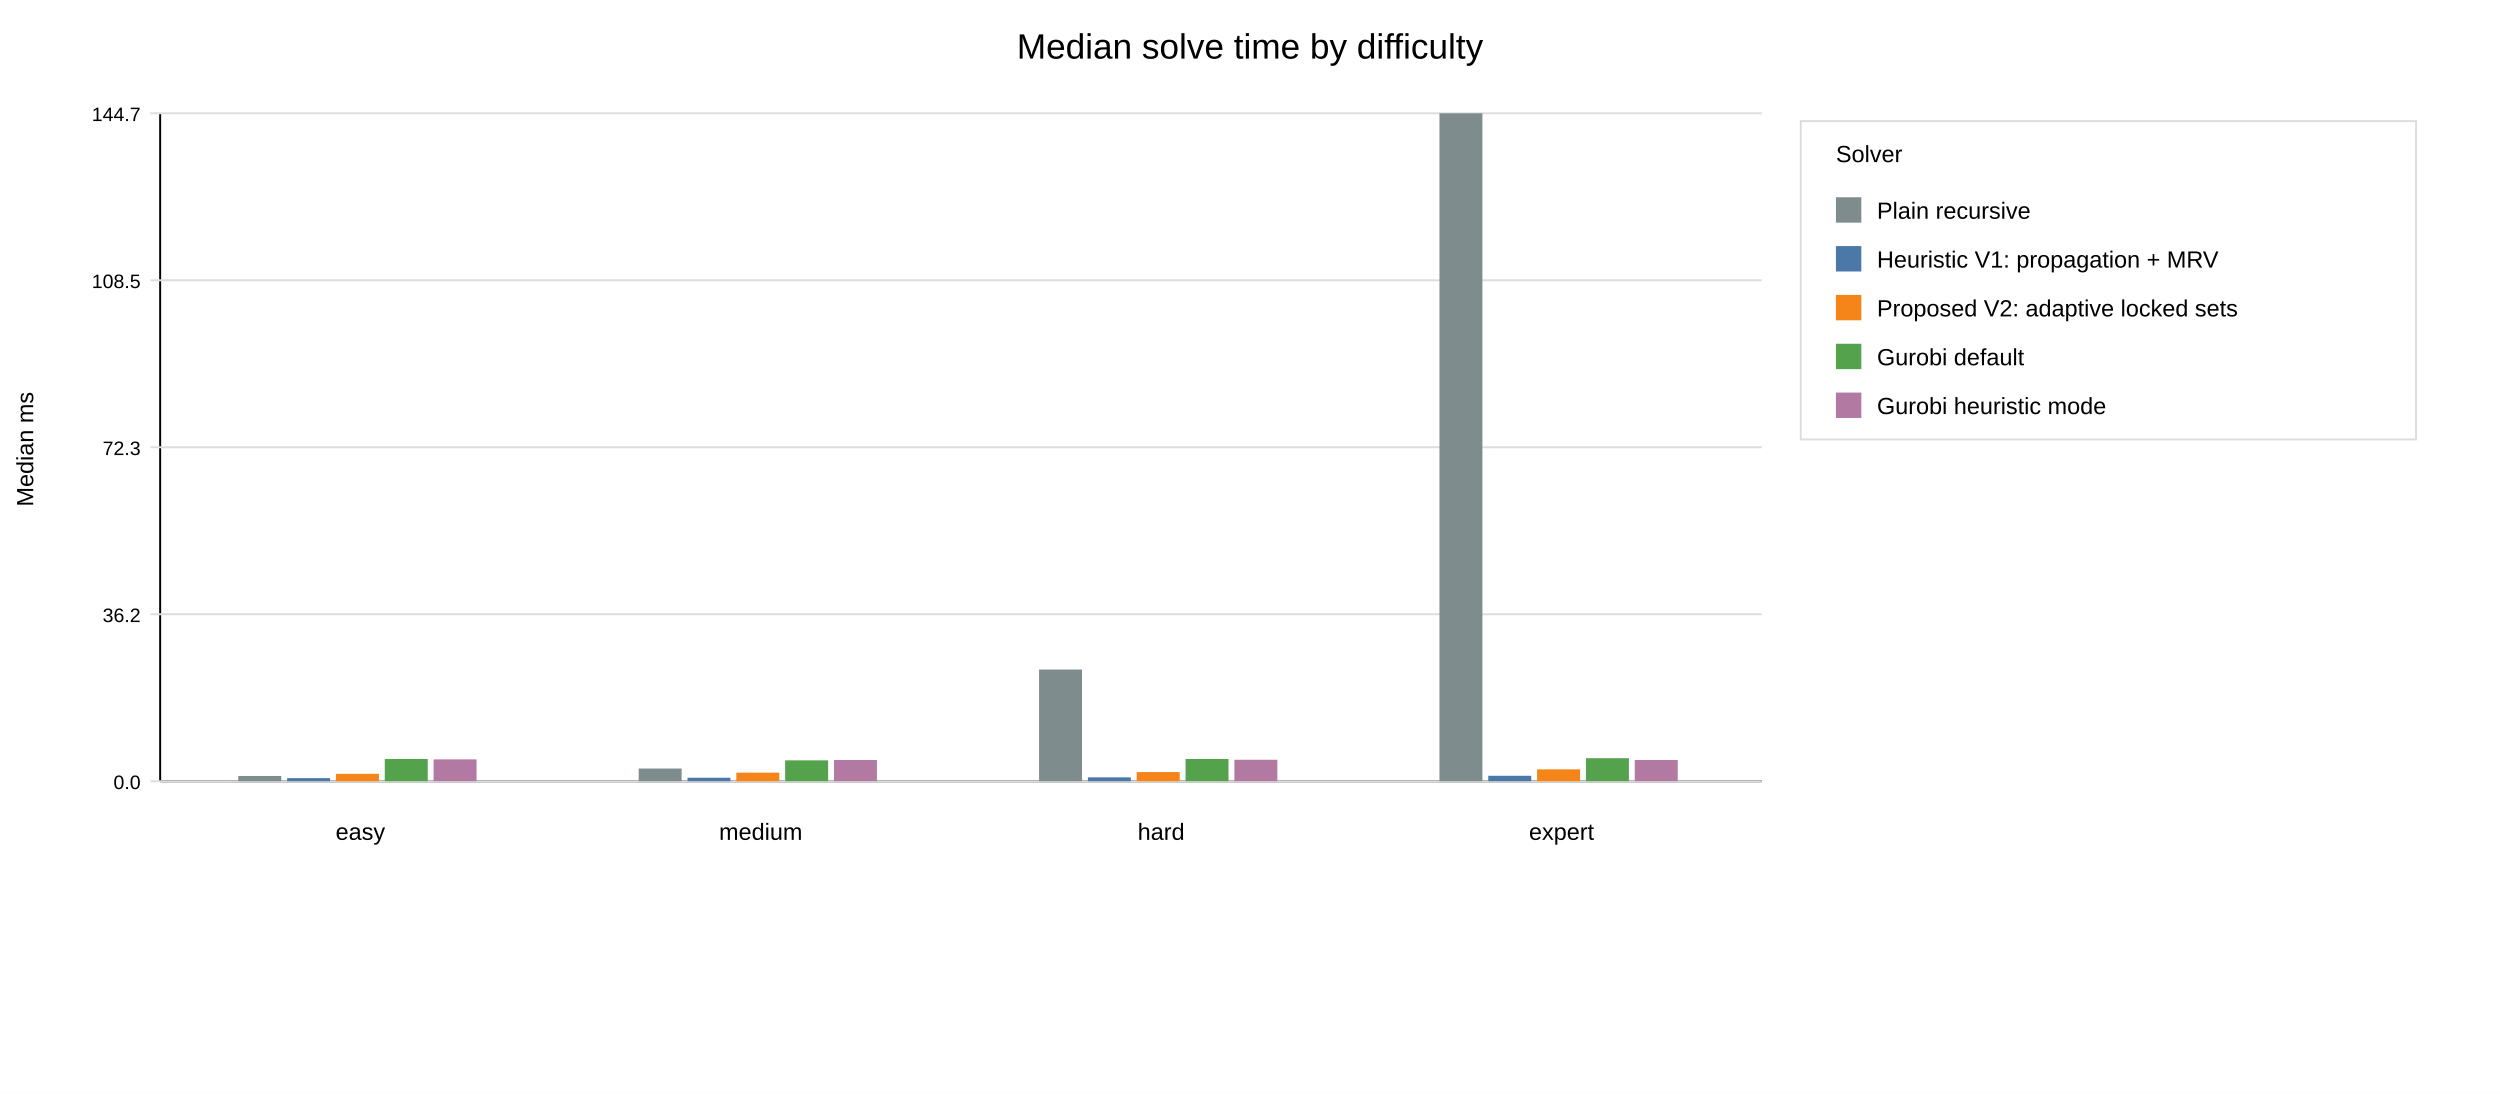
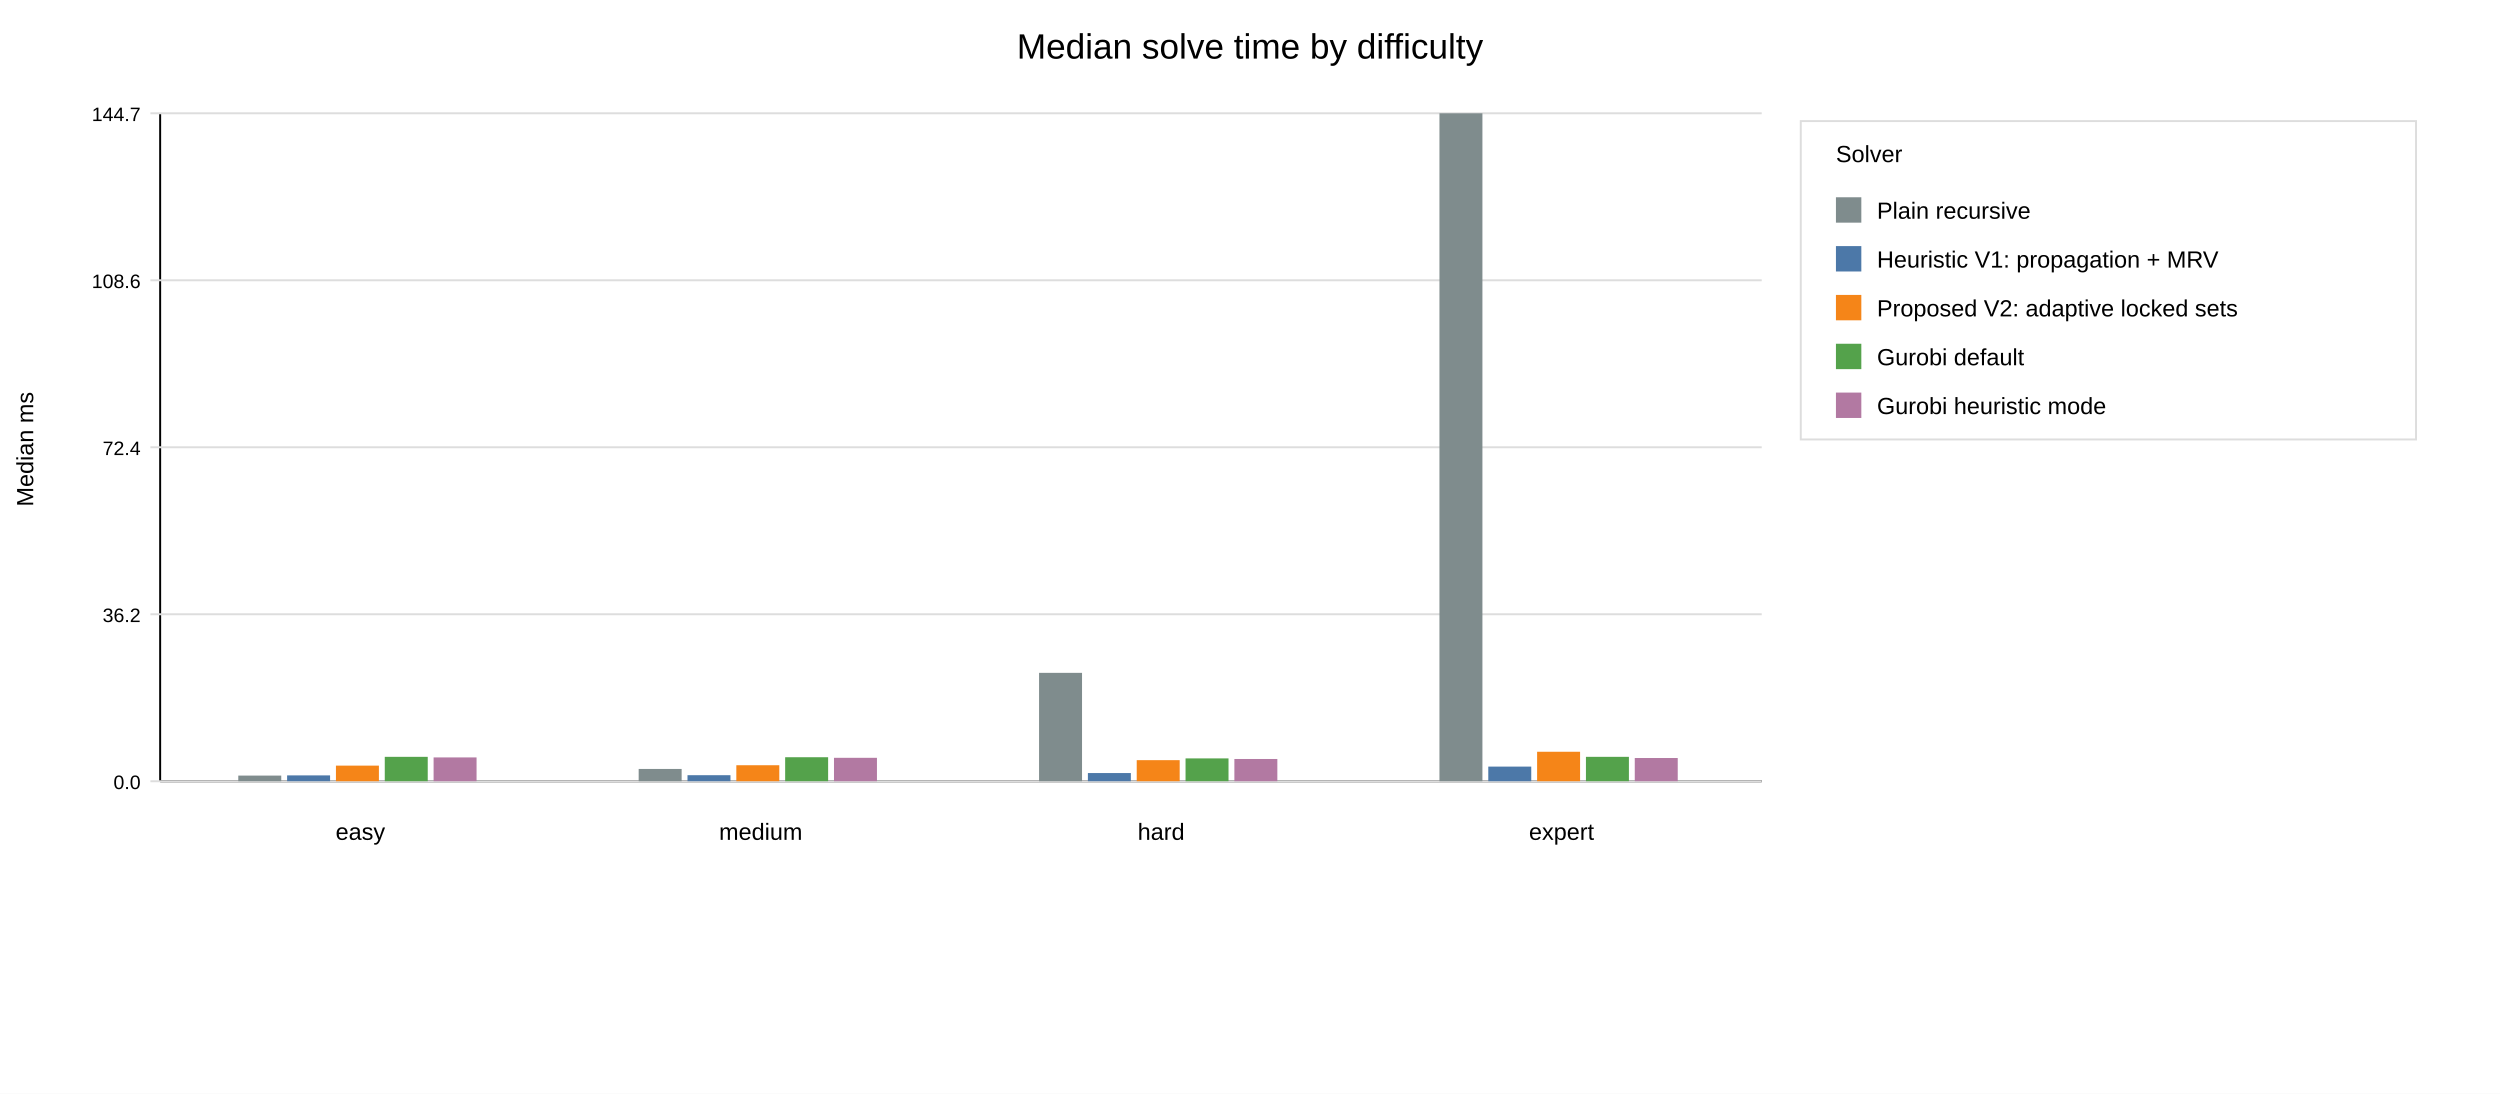
<svg xmlns="http://www.w3.org/2000/svg" width="1280" height="560" viewBox="0 0 1280 560">
  <rect width="100%" height="100%" fill="white" />
  <text x="640.0" y="30.0" font-family="Arial, sans-serif" font-size="18" text-anchor="middle">Median solve time by difficulty</text>
  <line x1="82" y1="400" x2="902" y2="400" stroke="black" />
  <line x1="82" y1="58" x2="82" y2="400" stroke="black" />
  <text transform="rotate(-90 18 230)" x="18.0" y="229.0" font-family="Arial, sans-serif" font-size="12" text-anchor="middle">Median ms</text>
  <line x1="77" y1="400.0" x2="902" y2="400.0" stroke="#ddd" />
  <text x="72.0" y="404.0" font-family="Arial, sans-serif" font-size="10" text-anchor="end">0.0</text>
  <line x1="77" y1="314.5" x2="902" y2="314.5" stroke="#ddd" />
  <text x="72.0" y="318.5" font-family="Arial, sans-serif" font-size="10" text-anchor="end">36.2</text>
  <line x1="77" y1="229.0" x2="902" y2="229.0" stroke="#ddd" />
-   <text x="72.0" y="233.0" font-family="Arial, sans-serif" font-size="10" text-anchor="end">72.3</text>
+   <text x="72.0" y="233.0" font-family="Arial, sans-serif" font-size="10" text-anchor="end">72.4</text>
  <line x1="77" y1="143.5" x2="902" y2="143.5" stroke="#ddd" />
-   <text x="72.0" y="147.5" font-family="Arial, sans-serif" font-size="10" text-anchor="end">108.5</text>
+   <text x="72.0" y="147.5" font-family="Arial, sans-serif" font-size="10" text-anchor="end">108.6</text>
  <line x1="77" y1="58.0" x2="902" y2="58.0" stroke="#ddd" />
  <text x="72.0" y="62.0" font-family="Arial, sans-serif" font-size="10" text-anchor="end">144.7</text>
  <text x="184.5" y="430.0" font-family="Arial, sans-serif" font-size="12" text-anchor="middle">easy</text>
-   <rect x="122.0" y="397.3" width="22.0" height="2.7" fill="#7f8c8d" />
-   <rect x="147.0" y="398.4" width="22.0" height="1.6" fill="#4c78a8" />
-   <rect x="172.0" y="396.2" width="22.0" height="3.8" fill="#f58518" />
-   <rect x="197.0" y="388.6" width="22.0" height="11.4" fill="#54a24b" />
-   <rect x="222.0" y="388.8" width="22.0" height="11.2" fill="#b279a2" />
+   <rect x="122.0" y="397.1" width="22.0" height="2.9" fill="#7f8c8d" />
+   <rect x="147.0" y="397.0" width="22.0" height="3.0" fill="#4c78a8" />
+   <rect x="172.0" y="392.0" width="22.0" height="8.0" fill="#f58518" />
+   <rect x="197.0" y="387.5" width="22.0" height="12.5" fill="#54a24b" />
+   <rect x="222.0" y="387.8" width="22.0" height="12.2" fill="#b279a2" />
  <text x="389.5" y="430.0" font-family="Arial, sans-serif" font-size="12" text-anchor="middle">medium</text>
-   <rect x="327.0" y="393.5" width="22.0" height="6.5" fill="#7f8c8d" />
-   <rect x="352.0" y="398.2" width="22.0" height="1.8" fill="#4c78a8" />
-   <rect x="377.0" y="395.6" width="22.0" height="4.4" fill="#f58518" />
-   <rect x="402.0" y="389.3" width="22.0" height="10.7" fill="#54a24b" />
-   <rect x="427.0" y="389.1" width="22.0" height="10.9" fill="#b279a2" />
+   <rect x="327.0" y="393.7" width="22.0" height="6.3" fill="#7f8c8d" />
+   <rect x="352.0" y="396.9" width="22.0" height="3.1" fill="#4c78a8" />
+   <rect x="377.0" y="391.8" width="22.0" height="8.2" fill="#f58518" />
+   <rect x="402.0" y="387.7" width="22.0" height="12.3" fill="#54a24b" />
+   <rect x="427.0" y="388.0" width="22.0" height="12.0" fill="#b279a2" />
  <text x="594.5" y="430.0" font-family="Arial, sans-serif" font-size="12" text-anchor="middle">hard</text>
-   <rect x="532.0" y="342.8" width="22.0" height="57.2" fill="#7f8c8d" />
-   <rect x="557.0" y="398.0" width="22.0" height="2.0" fill="#4c78a8" />
-   <rect x="582.0" y="395.3" width="22.0" height="4.7" fill="#f58518" />
-   <rect x="607.0" y="388.6" width="22.0" height="11.4" fill="#54a24b" />
-   <rect x="632.0" y="389.0" width="22.0" height="11.0" fill="#b279a2" />
+   <rect x="532.0" y="344.5" width="22.0" height="55.5" fill="#7f8c8d" />
+   <rect x="557.0" y="395.8" width="22.0" height="4.2" fill="#4c78a8" />
+   <rect x="582.0" y="389.2" width="22.0" height="10.8" fill="#f58518" />
+   <rect x="607.0" y="388.3" width="22.0" height="11.7" fill="#54a24b" />
+   <rect x="632.0" y="388.6" width="22.0" height="11.4" fill="#b279a2" />
  <text x="799.5" y="430.0" font-family="Arial, sans-serif" font-size="12" text-anchor="middle">expert</text>
  <rect x="737.0" y="58.0" width="22.0" height="342.0" fill="#7f8c8d" />
-   <rect x="762.0" y="397.2" width="22.0" height="2.8" fill="#4c78a8" />
-   <rect x="787.0" y="393.9" width="22.0" height="6.1" fill="#f58518" />
-   <rect x="812.0" y="388.2" width="22.0" height="11.8" fill="#54a24b" />
-   <rect x="837.0" y="389.1" width="22.0" height="10.9" fill="#b279a2" />
+   <rect x="762.0" y="392.5" width="22.0" height="7.5" fill="#4c78a8" />
+   <rect x="787.0" y="384.9" width="22.0" height="15.1" fill="#f58518" />
+   <rect x="812.0" y="387.5" width="22.0" height="12.5" fill="#54a24b" />
+   <rect x="837.0" y="388.1" width="22.0" height="11.9" fill="#b279a2" />
  <rect x="922" y="62" width="315" height="163" fill="#fff" stroke="#ddd" />
  <text x="940.0" y="83.0" font-family="Arial, sans-serif" font-size="12" text-anchor="start">Solver</text>
  <rect x="940" y="101" width="13" height="13" fill="#7f8c8d" />
  <text x="961.0" y="112.0" font-family="Arial, sans-serif" font-size="12" text-anchor="start">Plain recursive</text>
  <rect x="940" y="126" width="13" height="13" fill="#4c78a8" />
  <text x="961.0" y="137.0" font-family="Arial, sans-serif" font-size="12" text-anchor="start">Heuristic V1: propagation + MRV</text>
  <rect x="940" y="151" width="13" height="13" fill="#f58518" />
  <text x="961.0" y="162.0" font-family="Arial, sans-serif" font-size="12" text-anchor="start">Proposed V2: adaptive locked sets</text>
  <rect x="940" y="176" width="13" height="13" fill="#54a24b" />
  <text x="961.0" y="187.0" font-family="Arial, sans-serif" font-size="12" text-anchor="start">Gurobi default</text>
  <rect x="940" y="201" width="13" height="13" fill="#b279a2" />
  <text x="961.0" y="212.0" font-family="Arial, sans-serif" font-size="12" text-anchor="start">Gurobi heuristic mode</text>
</svg>
